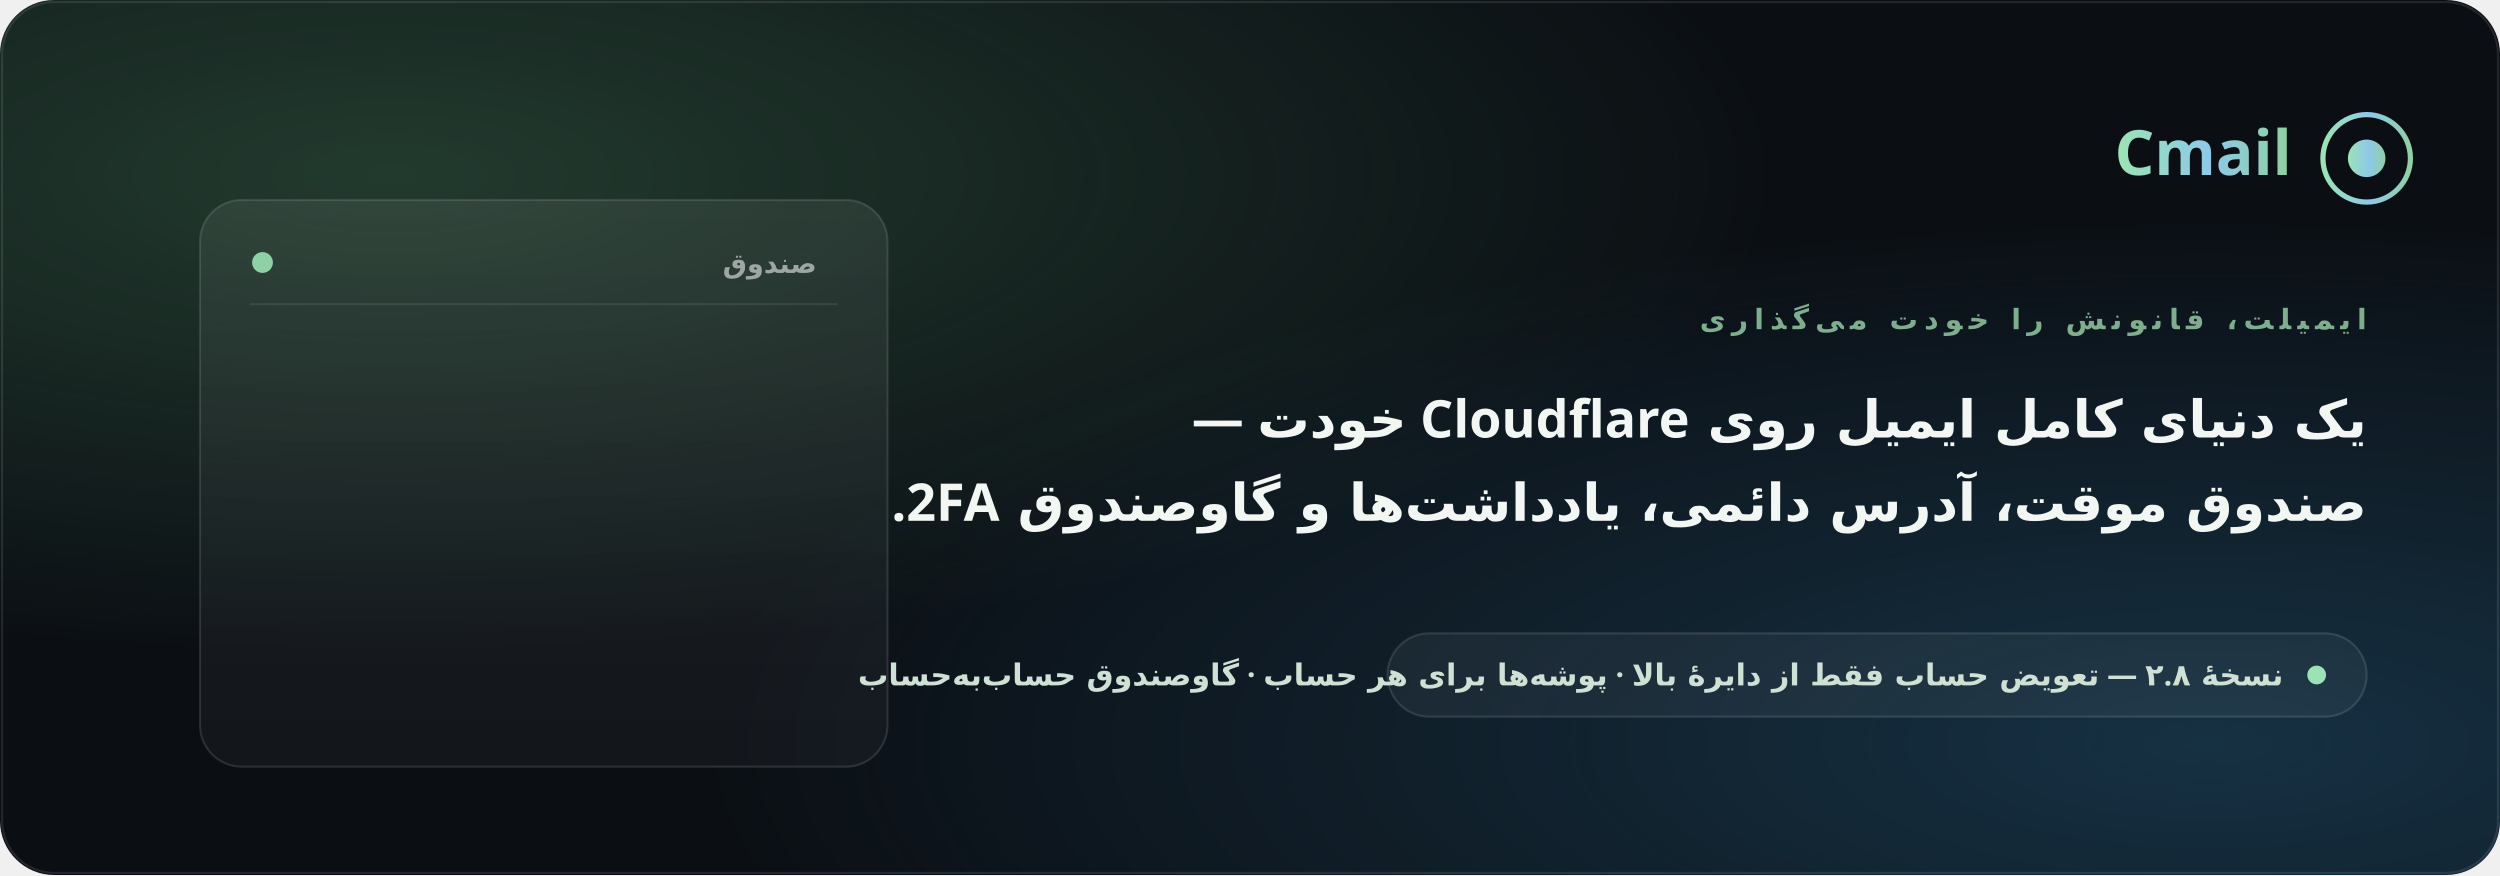
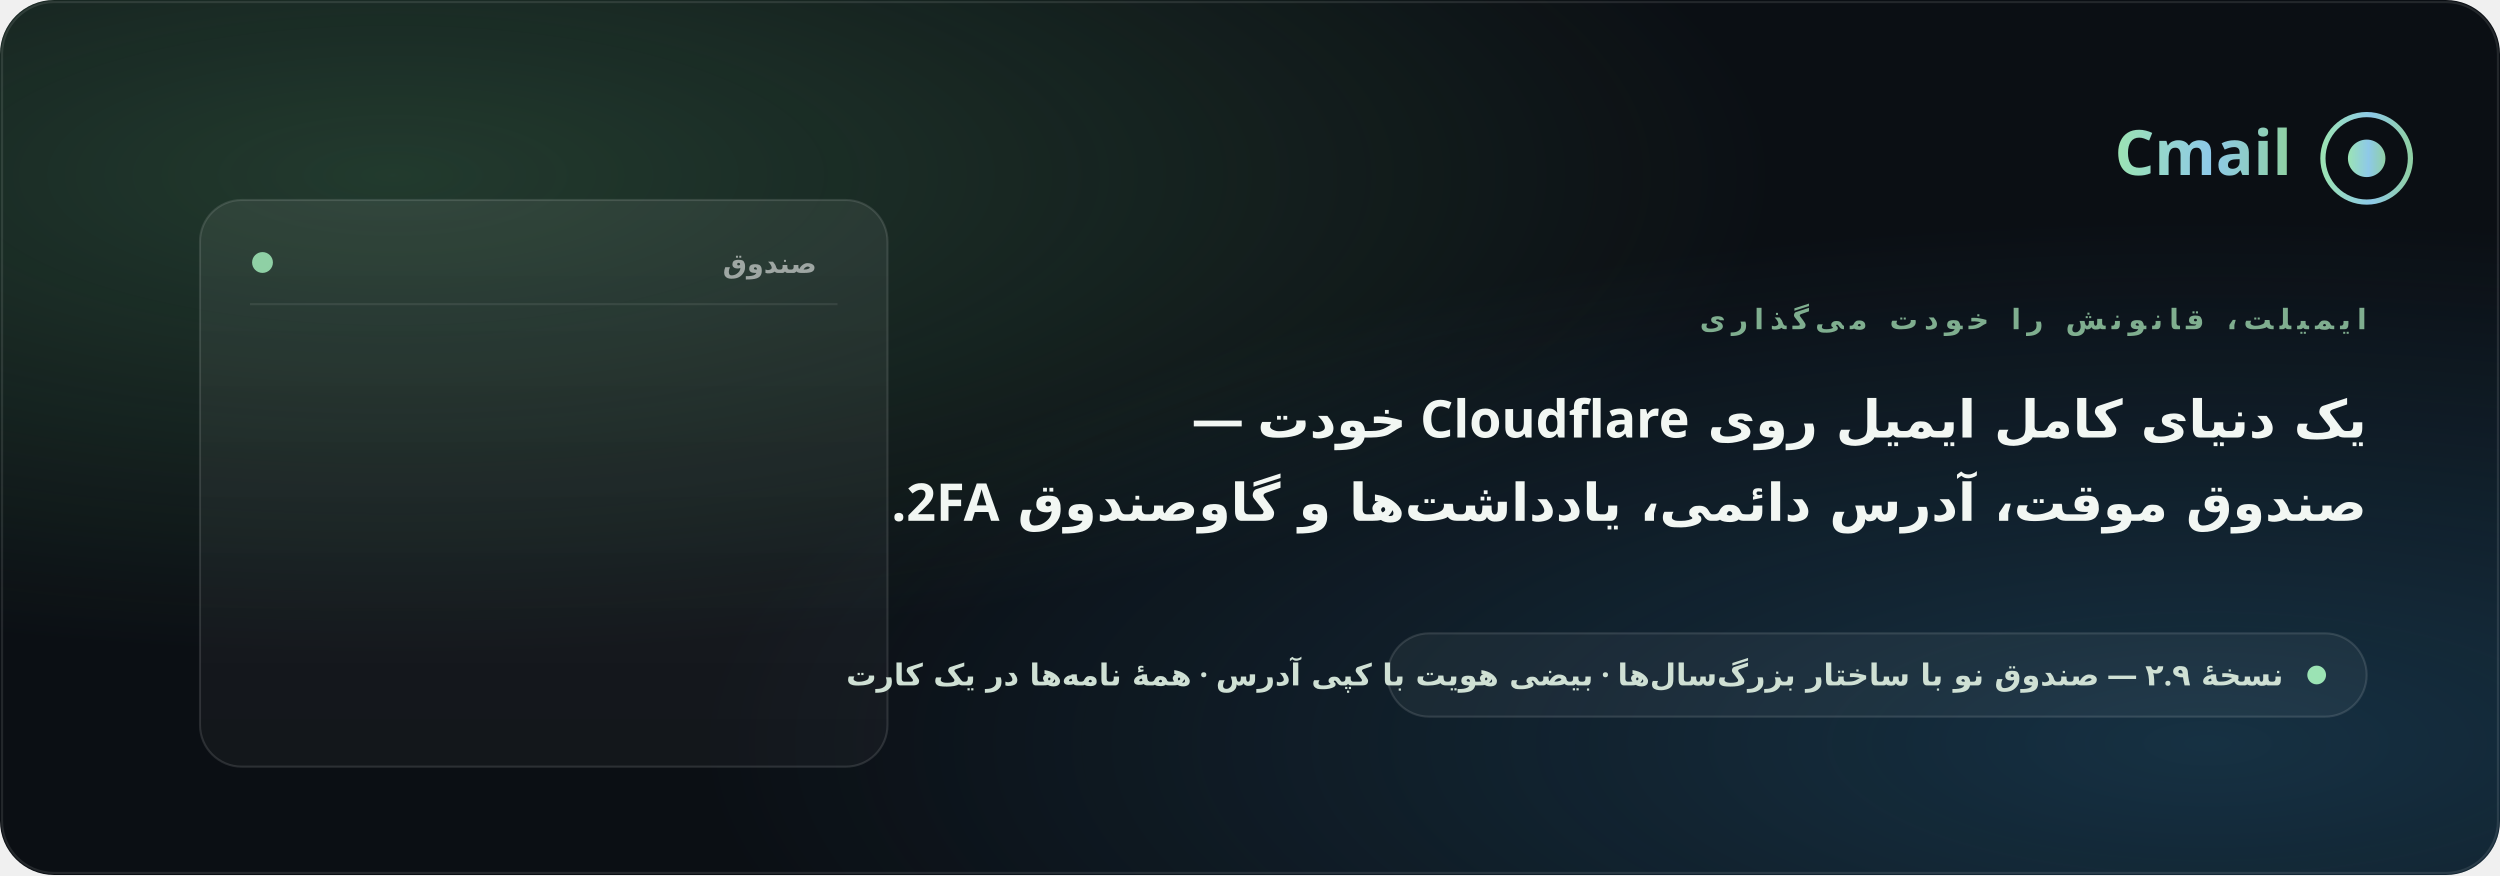
<svg xmlns="http://www.w3.org/2000/svg" width="1200" height="420" viewBox="0 0 1200 420" role="img" aria-label="Cmail">
  <defs>
    <linearGradient id="shine" x1="0" y1="0" x2="1" y2="0">
      <stop offset="0" stop-color="#9be3b4">
        <animate attributeName="stop-color" values="#9be3b4;#8ec9e8;#c2a7e2;#9be3b4" dur="9s" repeatCount="indefinite" />
      </stop>
      <stop offset="0.55" stop-color="#8ec9e8">
        <animate attributeName="stop-color" values="#8ec9e8;#c2a7e2;#9be3b4;#8ec9e8" dur="9s" repeatCount="indefinite" />
      </stop>
      <stop offset="1" stop-color="#8fd0a5" />
    </linearGradient>
    <radialGradient id="glowA" cx="0.16" cy="0.2" r="0.55">
      <stop offset="0" stop-color="#4f8f60" stop-opacity="0.34">
        <animate attributeName="stop-opacity" values="0.34;0.5;0.34" dur="8s" repeatCount="indefinite" />
      </stop>
      <stop offset="1" stop-color="#4f8f60" stop-opacity="0" />
    </radialGradient>
    <radialGradient id="glowB" cx="0.88" cy="0.85" r="0.6">
      <stop offset="0" stop-color="#2f7fb0" stop-opacity="0.3">
        <animate attributeName="stop-opacity" values="0.3;0.46;0.3" dur="10s" repeatCount="indefinite" />
      </stop>
      <stop offset="1" stop-color="#2f7fb0" stop-opacity="0" />
    </radialGradient>
    <linearGradient id="cardbg" x1="0" y1="0" x2="0" y2="1">
      <stop offset="0" stop-color="#ffffff" stop-opacity="0.07" />
      <stop offset="1" stop-color="#ffffff" stop-opacity="0.03" />
    </linearGradient>
  </defs>
  <rect width="1200" height="420" rx="26" fill="#0b0f14" />
  <rect width="1200" height="420" rx="26" fill="url(#glowA)" />
  <rect width="1200" height="420" rx="26" fill="url(#glowB)" />
  <rect x="1" y="1" width="1198" height="418" rx="25" fill="none" stroke="#ffffff" stroke-opacity="0.1" />
  <g>
    <circle cx="1136" cy="76" r="21" fill="none" stroke="url(#shine)" stroke-width="2.5">
      <animate attributeName="r" values="21;22.5;21" dur="3.2s" repeatCount="indefinite" />
    </circle>
    <circle cx="1136" cy="76" r="9" fill="url(#shine)">
      <animate attributeName="opacity" values="0.75;1;0.75" dur="3.2s" repeatCount="indefinite" />
    </circle>
    <text x="1100" y="84" font-family="Segoe UI, system-ui, sans-serif" font-size="30" font-weight="800" fill="url(#shine)" text-anchor="end">Cmail</text>
  </g>
  <text x="1136" y="158" font-family="Vazirmatn, Tahoma, sans-serif" font-size="13.5" font-weight="700" letter-spacing="3" fill="#7fae8f" text-anchor="start" direction="rtl">ایمیلت، قانونش را خودت می‌گذاری</text>
  <text x="1136" y="210" font-family="Vazirmatn, Tahoma, sans-serif" font-size="25" font-weight="800" fill="#f2f7f3" text-anchor="start" direction="rtl">یک دنیای کامل ایمیل روی Cloudflare خودت —</text>
  <text x="1136" y="250" font-family="Vazirmatn, Tahoma, sans-serif" font-size="25" font-weight="800" fill="#f2f7f3" text-anchor="start" direction="rtl">صندوق موقت، آدرس دائمی، یادداشت‌ها و گاوصندوق 2FA.</text>
  <g>
    <rect x="96" y="96" width="330" height="272" rx="20" fill="url(#cardbg)" stroke="#ffffff" stroke-opacity="0.12" />
    <text x="392" y="131" font-family="Vazirmatn, Tahoma, sans-serif" font-size="13" font-weight="700" fill="#ffffff" fill-opacity="0.55" text-anchor="start" direction="rtl">صندوق</text>
    <circle cx="126" cy="126" r="5" fill="#8fd0a5">
      <animate attributeName="opacity" values="1;0.3;1" dur="2.2s" repeatCount="indefinite" />
    </circle>
    <line x1="120" y1="146" x2="402" y2="146" stroke="#ffffff" stroke-opacity="0.08" />
    <g opacity="0">
      <animate attributeName="opacity" values="0;1;1;0" keyTimes="0;0.12;0.86;1" dur="7.2s" begin="0.9s" repeatCount="indefinite" />
      <animateTransform attributeName="transform" type="translate" values="0 14;0 0;0 0;0 -6" keyTimes="0;0.12;0.86;1" dur="7.2s" begin="0.9s" repeatCount="indefinite" />
      <circle cx="378" cy="156" r="17" fill="#c9a26a" opacity="0.92" />
      <text x="378" y="161" font-family="Vazirmatn, Tahoma, sans-serif" font-size="15" font-weight="700" fill="#0c1116" text-anchor="middle">س</text>
      <text x="340" y="154" font-family="Vazirmatn, Tahoma, sans-serif" font-size="15.5" font-weight="700" fill="#eef4f0" text-anchor="start" direction="rtl">هشدار امنیتی</text>
      <text x="340" y="173" font-family="Vazirmatn, Tahoma, sans-serif" font-size="12.5" fill="#93a39b" text-anchor="start" direction="rtl">ورود جدید به حسابت</text>
      <circle cx="122" cy="156" r="4" fill="#8fd0a5" />
    </g>
    <g opacity="0">
      <animate attributeName="opacity" values="0;1;1;0" keyTimes="0;0.12;0.86;1" dur="7.2s" begin="1.45s" repeatCount="indefinite" />
      <animateTransform attributeName="transform" type="translate" values="0 14;0 0;0 0;0 -6" keyTimes="0;0.12;0.86;1" dur="7.2s" begin="1.45s" repeatCount="indefinite" />
      <circle cx="378" cy="226" r="17" fill="#7fa5d9" opacity="0.92" />
      <text x="378" y="231" font-family="Vazirmatn, Tahoma, sans-serif" font-size="15" font-weight="700" fill="#0c1116" text-anchor="middle">ل</text>
      <text x="340" y="224" font-family="Vazirmatn, Tahoma, sans-serif" font-size="15.5" font-weight="700" fill="#eef4f0" text-anchor="start" direction="rtl">لینوکس‌مگ</text>
      <text x="340" y="243" font-family="Vazirmatn, Tahoma, sans-serif" font-size="12.5" fill="#93a39b" text-anchor="start" direction="rtl">خلاصهٔ هفته: هستهٔ ۶٫۱۲ منتشر شد</text>
      <circle cx="122" cy="226" r="4" fill="#8fd0a5" />
    </g>
    <g opacity="0">
      <animate attributeName="opacity" values="0;1;1;0" keyTimes="0;0.12;0.86;1" dur="7.2s" begin="2.0s" repeatCount="indefinite" />
      <animateTransform attributeName="transform" type="translate" values="0 14;0 0;0 0;0 -6" keyTimes="0;0.12;0.86;1" dur="7.2s" begin="2.0s" repeatCount="indefinite" />
      <circle cx="378" cy="296" r="17" fill="#b98fd4" opacity="0.92" />
      <text x="378" y="301" font-family="Vazirmatn, Tahoma, sans-serif" font-size="15" font-weight="700" fill="#0c1116" text-anchor="middle">پ</text>
      <text x="340" y="294" font-family="Vazirmatn, Tahoma, sans-serif" font-size="15.5" font-weight="700" fill="#eef4f0" text-anchor="start" direction="rtl">درگاه پرداخت</text>
      <text x="340" y="313" font-family="Vazirmatn, Tahoma, sans-serif" font-size="12.5" fill="#93a39b" text-anchor="start" direction="rtl">رسید #۸۸۴۲ — پرداخت موفق</text>
      <circle cx="122" cy="296" r="4" fill="#8fd0a5" />
    </g>
  </g>
  <g>
    <rect x="666" y="304" width="470" height="40" rx="20" fill="#ffffff" fill-opacity="0.05" stroke="#ffffff" stroke-opacity="0.12" />
    <circle cx="1112" cy="324" r="4.5" fill="#9be3b4">
      <animate attributeName="opacity" values="1;0.35;1" dur="2.6s" repeatCount="indefinite" />
    </circle>
-     <text x="1096" y="329" font-family="Vazirmatn, Tahoma, sans-serif" font-size="14.5" font-weight="600" fill="#cfe0d4" text-anchor="start" direction="rtl">نسخهٔ ۲.۸ — تعویض حساب فقط از دایرهٔ بالا · پوشه‌ها برای هر حساب · گاوصندوق حساب‌به‌حساب</text>
+     <text x="1096" y="329" font-family="Vazirmatn, Tahoma, sans-serif" font-size="14.5" font-weight="600" fill="#cfe0d4" text-anchor="start" direction="rtl">نسخهٔ ۲.۹ — صندوق نو با ساختار بزرگ‌سال‌ها · بیضی هویت با کپی آدرس · همهٔ نامه‌ها در یک کارت</text>
  </g>
</svg>
